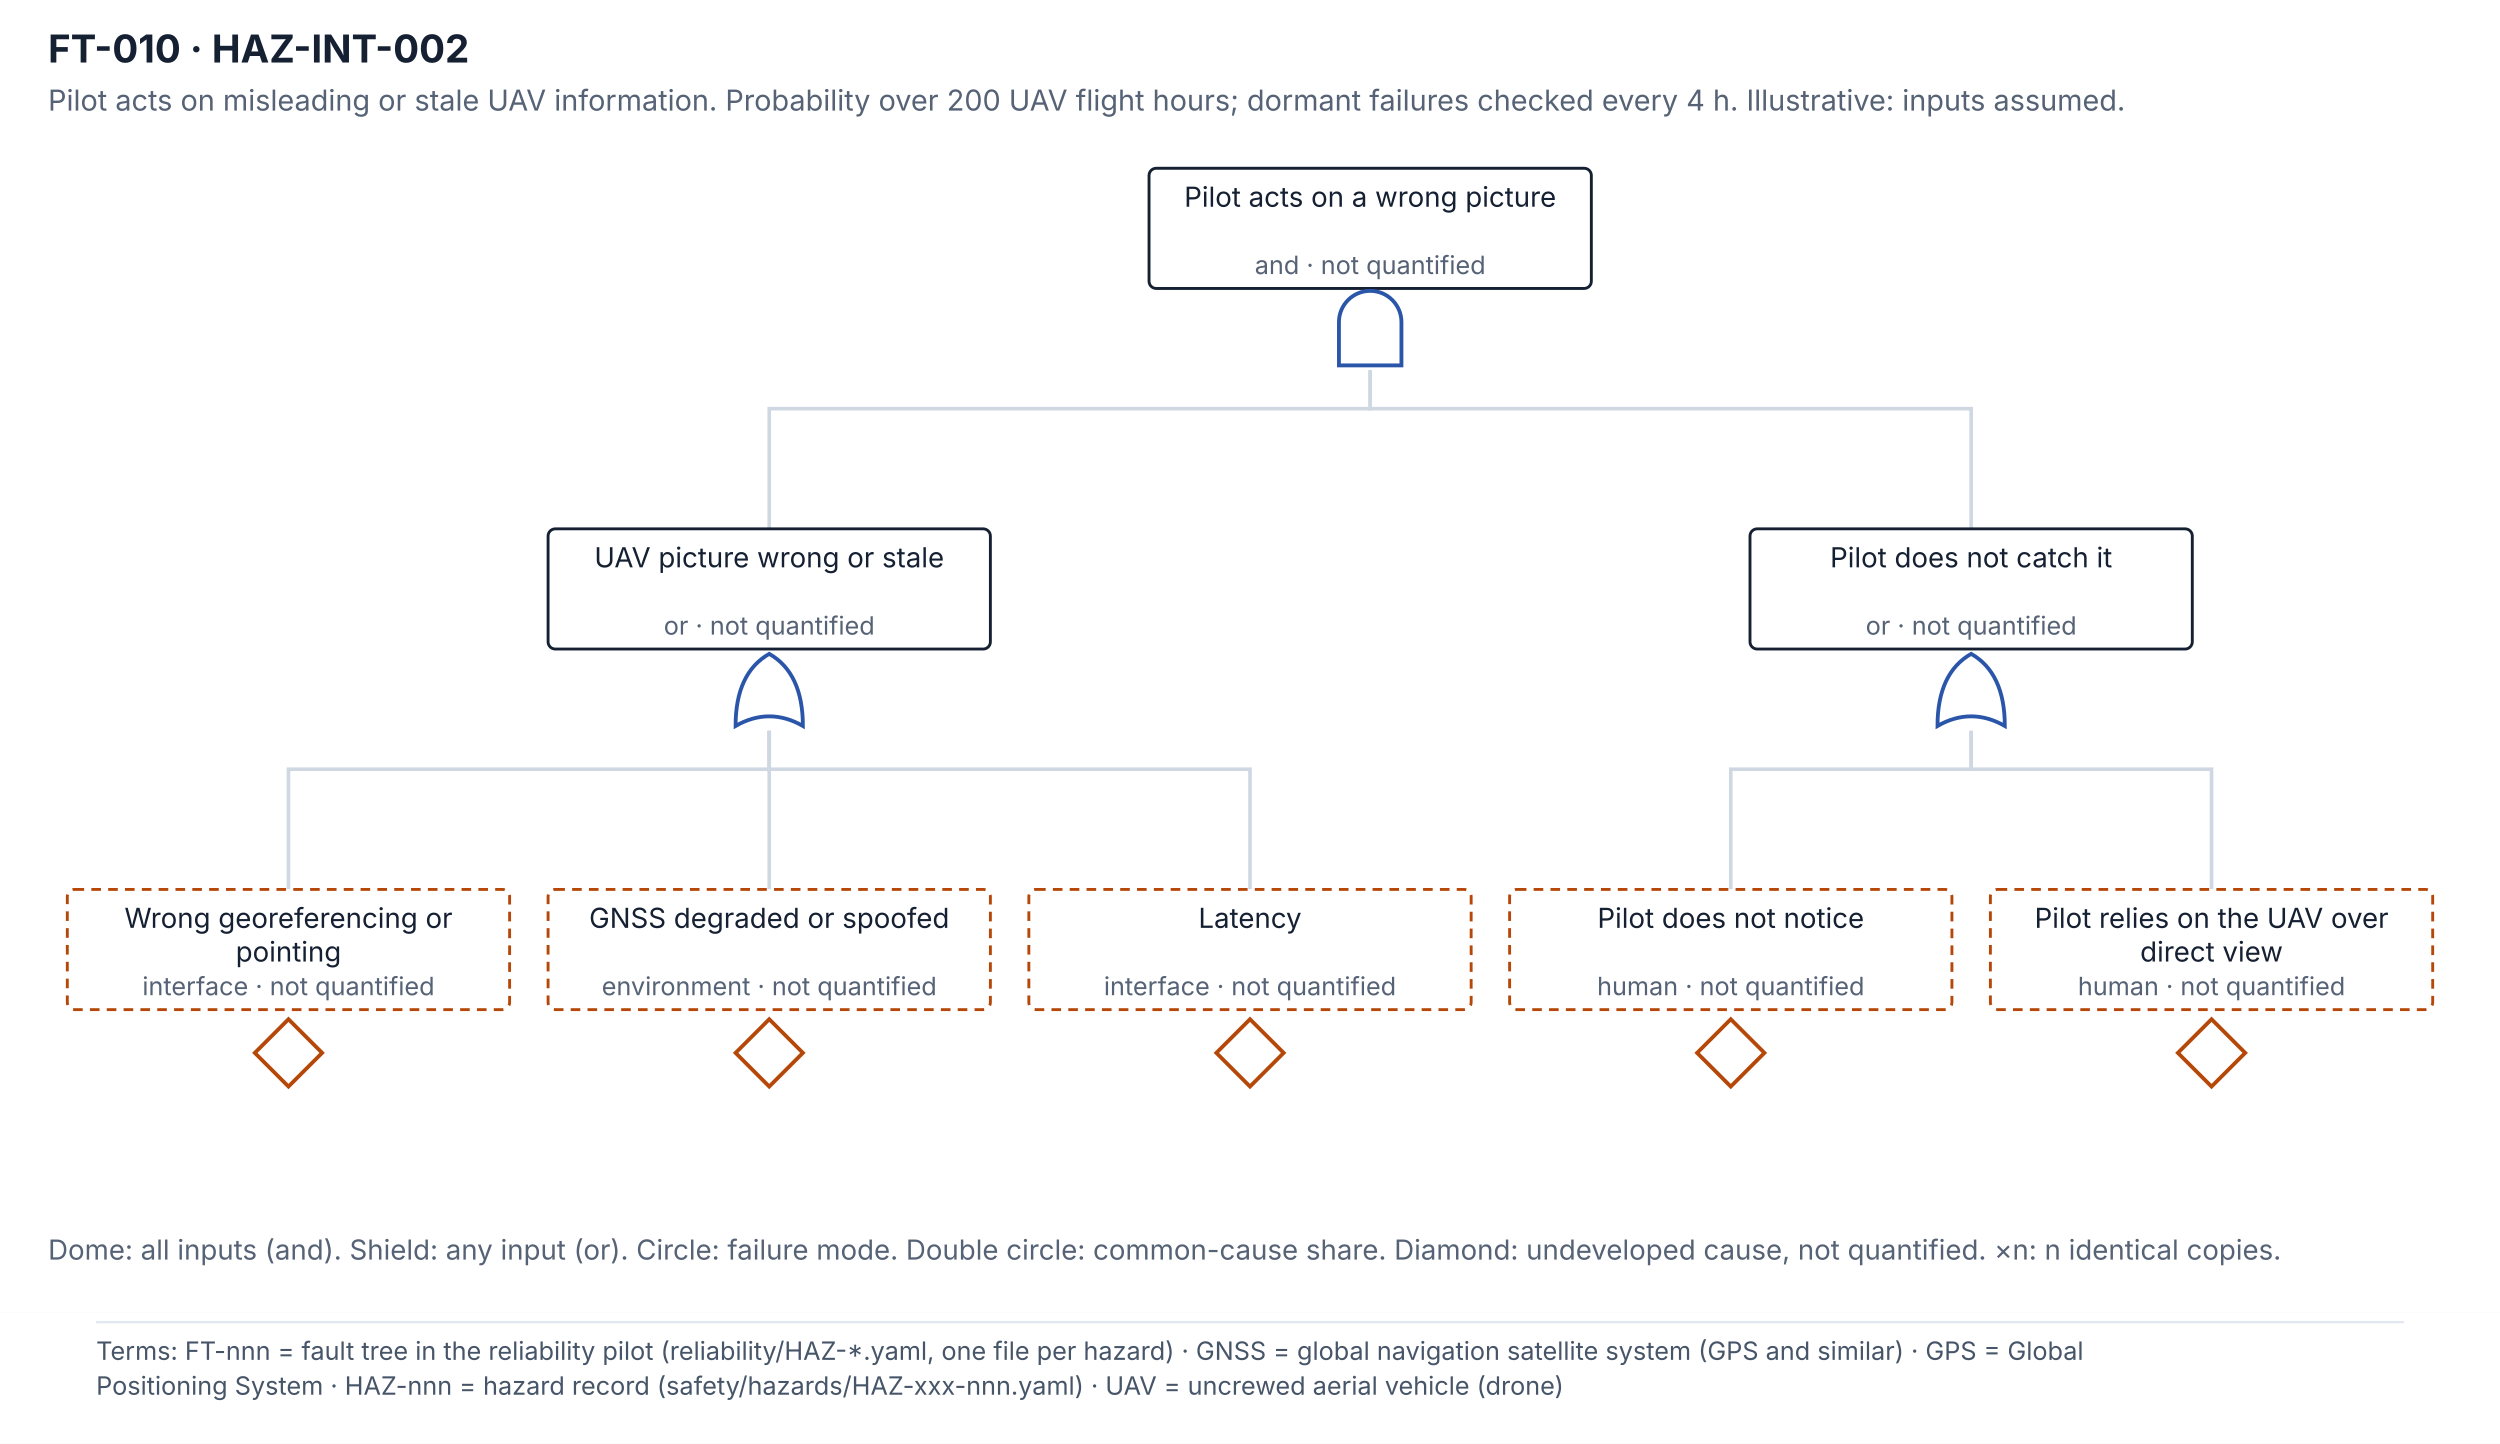
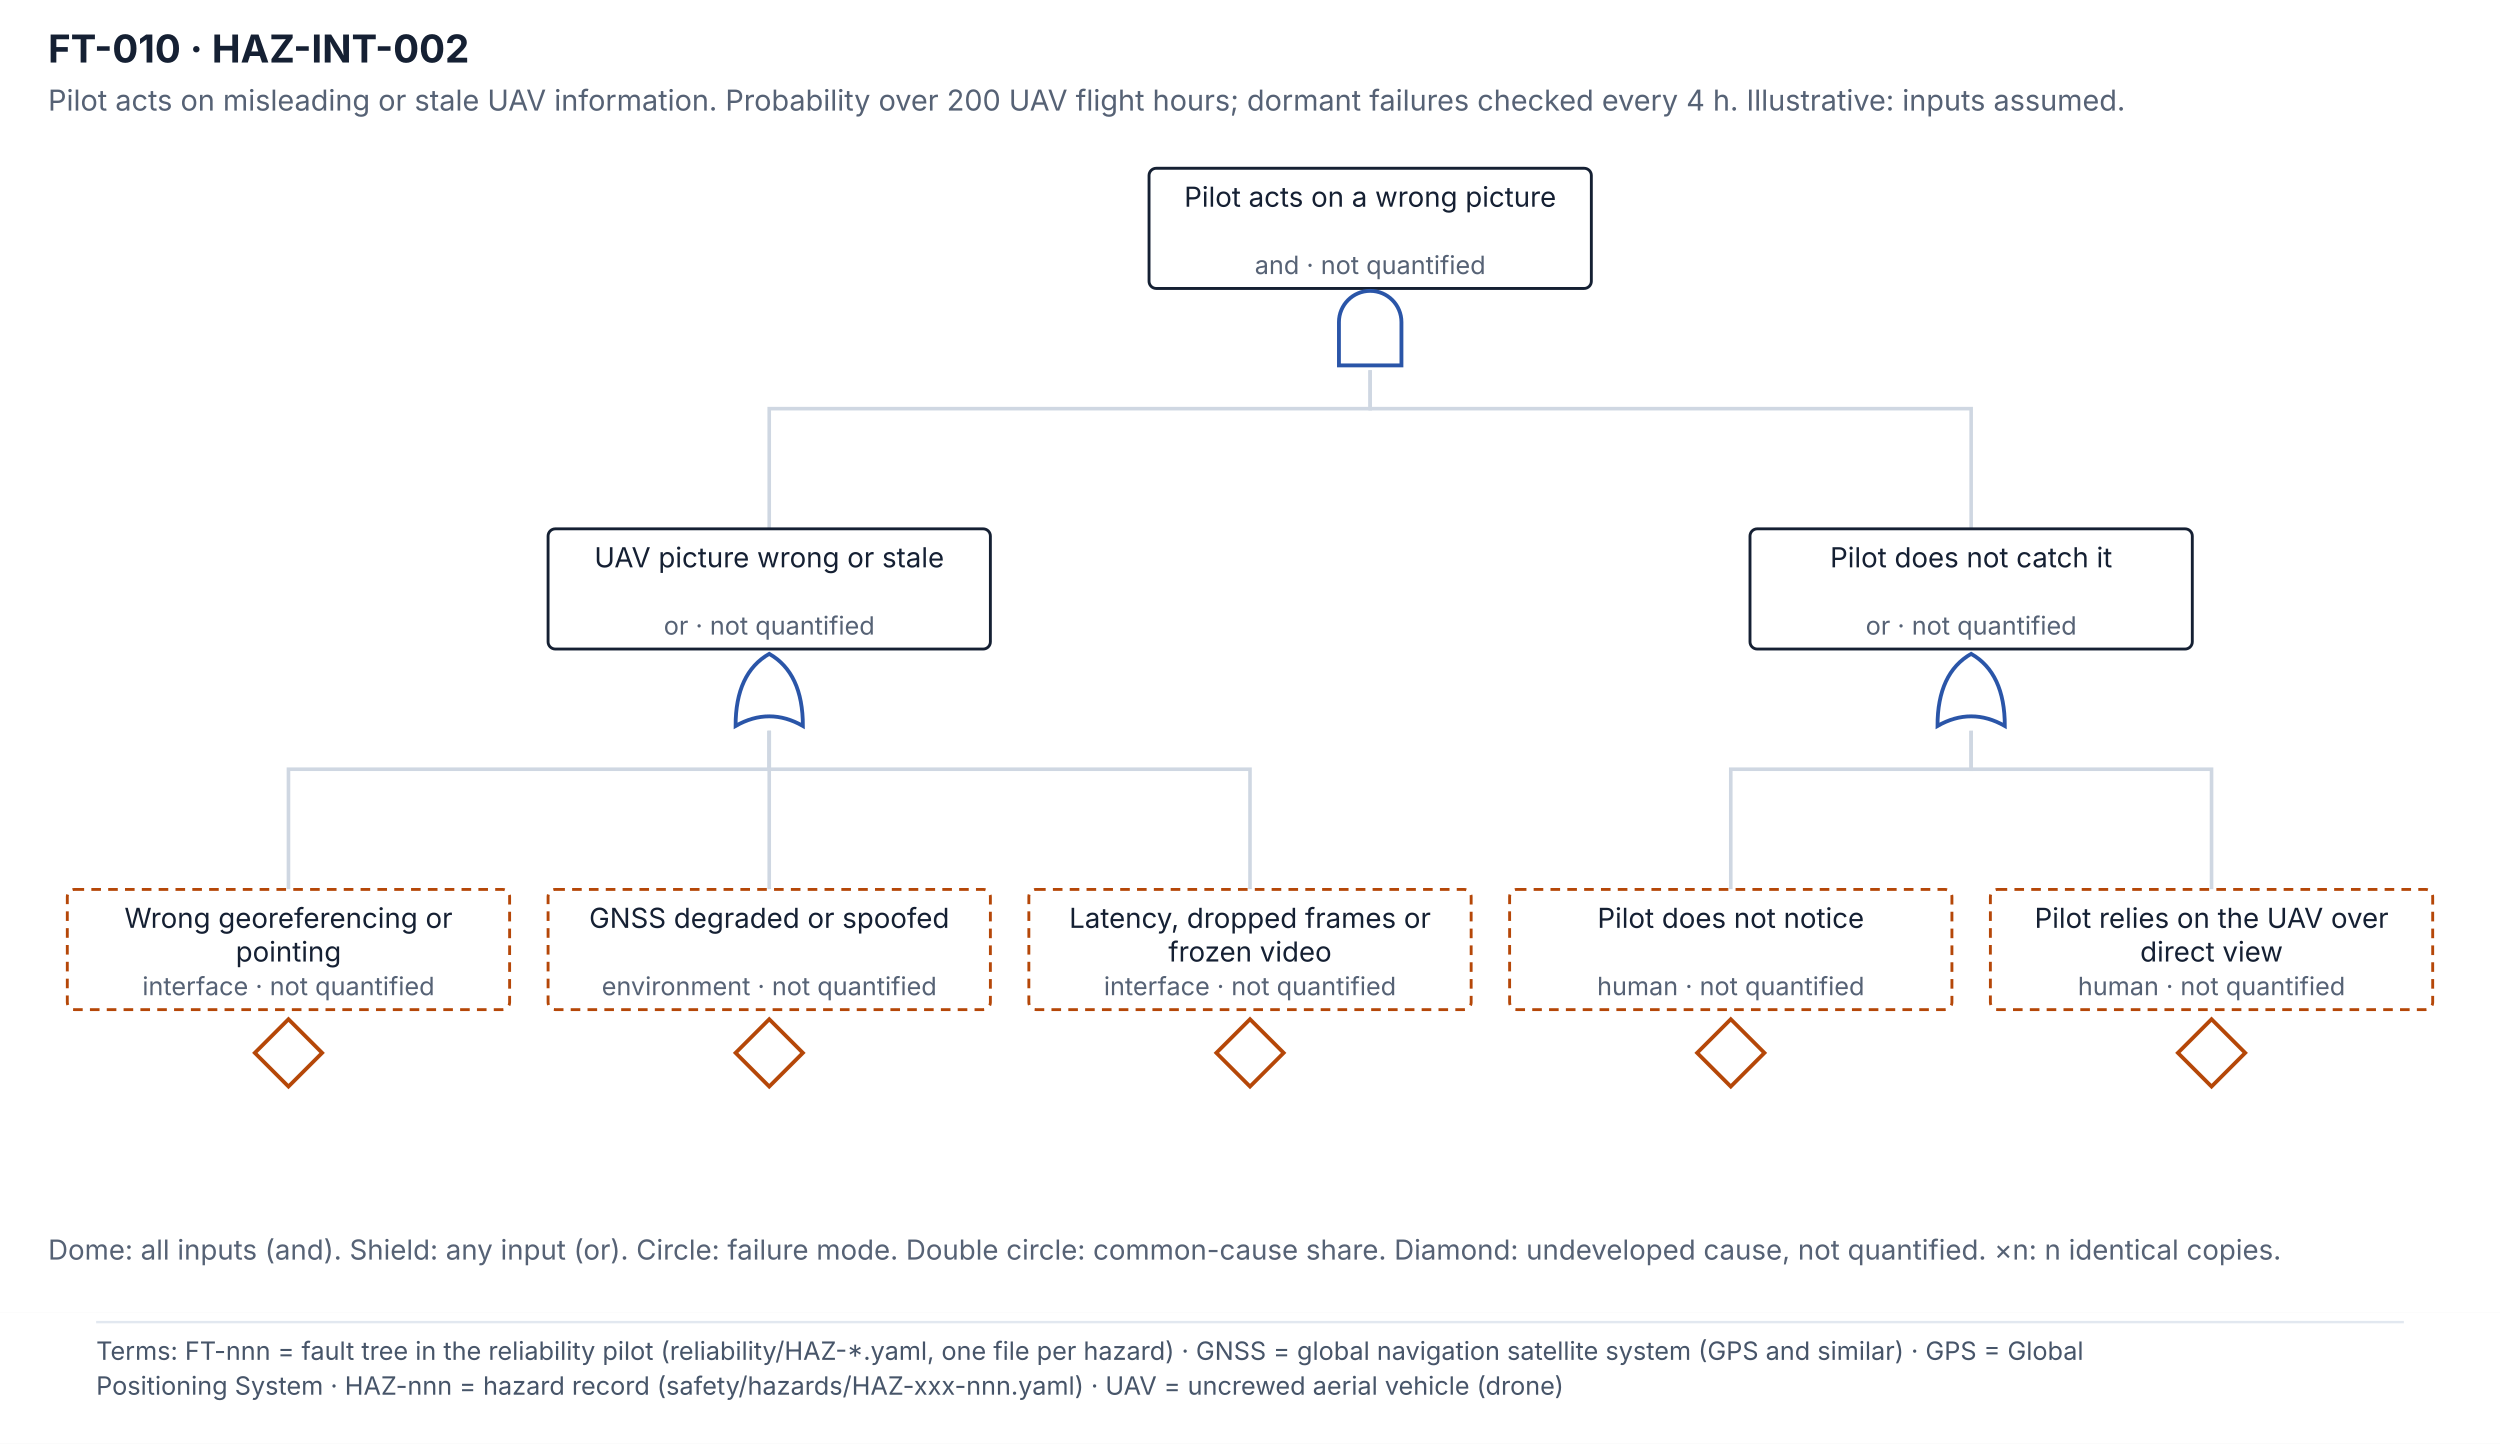
<svg xmlns="http://www.w3.org/2000/svg" viewBox="0 0 1040 600.6" width="1040" height="600.6" font-family="Inter, 'Segoe UI', Helvetica, Arial, sans-serif">
  <rect width="1040" height="546" fill="#ffffff" />
  <text x="20" y="26" font-size="16" font-weight="700" fill="#152033">FT-010 · HAZ-INT-002</text>
  <text x="20" y="46" font-size="12" fill="#566275">Pilot acts on misleading or stale UAV information. Probability over 200 UAV flight hours; dormant failures checked every 4 h. Illustrative: inputs assumed.</text>
  <path d="M570.0 154 V170 H320.0 V220" fill="none" stroke="#cfd7e2" stroke-width="1.5" />
  <path d="M570.0 154 V170 H820.0 V220" fill="none" stroke="#cfd7e2" stroke-width="1.5" />
  <path d="M320.0 304 V320 H120.0 V370" fill="none" stroke="#cfd7e2" stroke-width="1.5" />
  <path d="M320.0 304 V320 H320.0 V370" fill="none" stroke="#cfd7e2" stroke-width="1.5" />
  <path d="M320.0 304 V320 H520.0 V370" fill="none" stroke="#cfd7e2" stroke-width="1.5" />
  <path d="M820.0 304 V320 H720.0 V370" fill="none" stroke="#cfd7e2" stroke-width="1.5" />
  <path d="M820.0 304 V320 H920.0 V370" fill="none" stroke="#cfd7e2" stroke-width="1.5" />
  <rect x="28.0" y="370" width="184" height="50" rx="3" fill="#ffffff" stroke="#b54708" stroke-width="1.2" stroke-dasharray="4 3" />
  <text x="120.0" y="386" font-size="11.5" fill="#152033" text-anchor="middle">Wrong georeferencing or</text>
  <text x="120.0" y="400" font-size="11.5" fill="#152033" text-anchor="middle">pointing</text>
  <text x="120.0" y="414" font-size="10.5" fill="#566275" text-anchor="middle">interface · not quantified</text>
  <path d="M120.0 424 L134.0 438 L120.0 452 L106.0 438 Z" fill="#ffffff" stroke="#b54708" stroke-width="1.6" />
  <rect x="228.0" y="370" width="184" height="50" rx="3" fill="#ffffff" stroke="#b54708" stroke-width="1.2" stroke-dasharray="4 3" />
  <text x="320.0" y="386" font-size="11.5" fill="#152033" text-anchor="middle">GNSS degraded or spoofed</text>
  <text x="320.0" y="414" font-size="10.5" fill="#566275" text-anchor="middle">environment · not quantified</text>
  <path d="M320.0 424 L334.0 438 L320.0 452 L306.0 438 Z" fill="#ffffff" stroke="#b54708" stroke-width="1.6" />
  <rect x="428.0" y="370" width="184" height="50" rx="3" fill="#ffffff" stroke="#b54708" stroke-width="1.2" stroke-dasharray="4 3" />
-   <text x="520.0" y="386" font-size="11.5" fill="#152033" text-anchor="middle">Latency</text>
+   <text x="520.0" y="386" font-size="11.5" fill="#152033" text-anchor="middle">Latency, dropped frames or</text>
+   <text x="520.0" y="400" font-size="11.5" fill="#152033" text-anchor="middle">frozen video</text>
  <text x="520.0" y="414" font-size="10.5" fill="#566275" text-anchor="middle">interface · not quantified</text>
  <path d="M520.0 424 L534.0 438 L520.0 452 L506.0 438 Z" fill="#ffffff" stroke="#b54708" stroke-width="1.6" />
  <rect x="228.0" y="220" width="184" height="50" rx="3" fill="#ffffff" stroke="#152033" stroke-width="1.2" />
  <text x="320.0" y="236" font-size="11.5" fill="#152033" text-anchor="middle">UAV picture wrong or stale</text>
  <text x="320.0" y="264" font-size="10.5" fill="#566275" text-anchor="middle">or · not quantified</text>
  <path d="M306.0 302 Q306.0 280 320.0 272 Q334.0 280 334.0 302 Q320.0 294 306.0 302 Z" fill="#ffffff" stroke="#2a55a8" stroke-width="1.6" />
  <rect x="628.0" y="370" width="184" height="50" rx="3" fill="#ffffff" stroke="#b54708" stroke-width="1.2" stroke-dasharray="4 3" />
  <text x="720.0" y="386" font-size="11.5" fill="#152033" text-anchor="middle">Pilot does not notice</text>
  <text x="720.0" y="414" font-size="10.5" fill="#566275" text-anchor="middle">human · not quantified</text>
  <path d="M720.0 424 L734.0 438 L720.0 452 L706.0 438 Z" fill="#ffffff" stroke="#b54708" stroke-width="1.6" />
  <rect x="828.0" y="370" width="184" height="50" rx="3" fill="#ffffff" stroke="#b54708" stroke-width="1.2" stroke-dasharray="4 3" />
  <text x="920.0" y="386" font-size="11.5" fill="#152033" text-anchor="middle">Pilot relies on the UAV over</text>
  <text x="920.0" y="400" font-size="11.5" fill="#152033" text-anchor="middle">direct view</text>
  <text x="920.0" y="414" font-size="10.5" fill="#566275" text-anchor="middle">human · not quantified</text>
  <path d="M920.0 424 L934.0 438 L920.0 452 L906.0 438 Z" fill="#ffffff" stroke="#b54708" stroke-width="1.6" />
  <rect x="728.0" y="220" width="184" height="50" rx="3" fill="#ffffff" stroke="#152033" stroke-width="1.2" />
  <text x="820.0" y="236" font-size="11.5" fill="#152033" text-anchor="middle">Pilot does not catch it</text>
  <text x="820.0" y="264" font-size="10.5" fill="#566275" text-anchor="middle">or · not quantified</text>
  <path d="M806.0 302 Q806.0 280 820.0 272 Q834.0 280 834.0 302 Q820.0 294 806.0 302 Z" fill="#ffffff" stroke="#2a55a8" stroke-width="1.6" />
  <rect x="478.0" y="70" width="184" height="50" rx="3" fill="#ffffff" stroke="#152033" stroke-width="1.2" />
  <text x="570.0" y="86" font-size="11.5" fill="#152033" text-anchor="middle">Pilot acts on a wrong picture</text>
  <text x="570.0" y="114" font-size="10.5" fill="#566275" text-anchor="middle">and · not quantified</text>
  <path d="M557.0 152 V134 A13 13 0 0 1 583.0 134 V152 Z" fill="#ffffff" stroke="#2a55a8" stroke-width="1.6" />
  <text x="20" y="524" font-size="11.5" fill="#566275">Dome: all inputs (and). Shield: any input (or). Circle: failure mode. Double circle: common-cause share. Diamond: undeveloped cause, not quantified. ×n: n identical copies.</text>
  <g class="terms" data-base-h="546">
    <rect x="0" y="546" width="1040" height="54.6" fill="#FFFFFF" />
    <line x1="40" y1="550" x2="1000" y2="550" stroke="#E2E8F0" stroke-width="1" />
    <text x="40" y="565.7" font-size="10.5" fill="#475569" font-family="Inter, 'Segoe UI', Helvetica, Arial, sans-serif">Terms: FT-nnn = fault tree in the reliability pilot (reliability/HAZ-*.yaml, one file per hazard) · GNSS = global navigation satellite system (GPS and similar) · GPS = Global</text>
    <text x="40" y="580.2" font-size="10.5" fill="#475569" font-family="Inter, 'Segoe UI', Helvetica, Arial, sans-serif">Positioning System · HAZ-nnn = hazard record (safety/hazards/HAZ-xxx-nnn.yaml) · UAV = uncrewed aerial vehicle (drone)</text>
  </g>
</svg>
